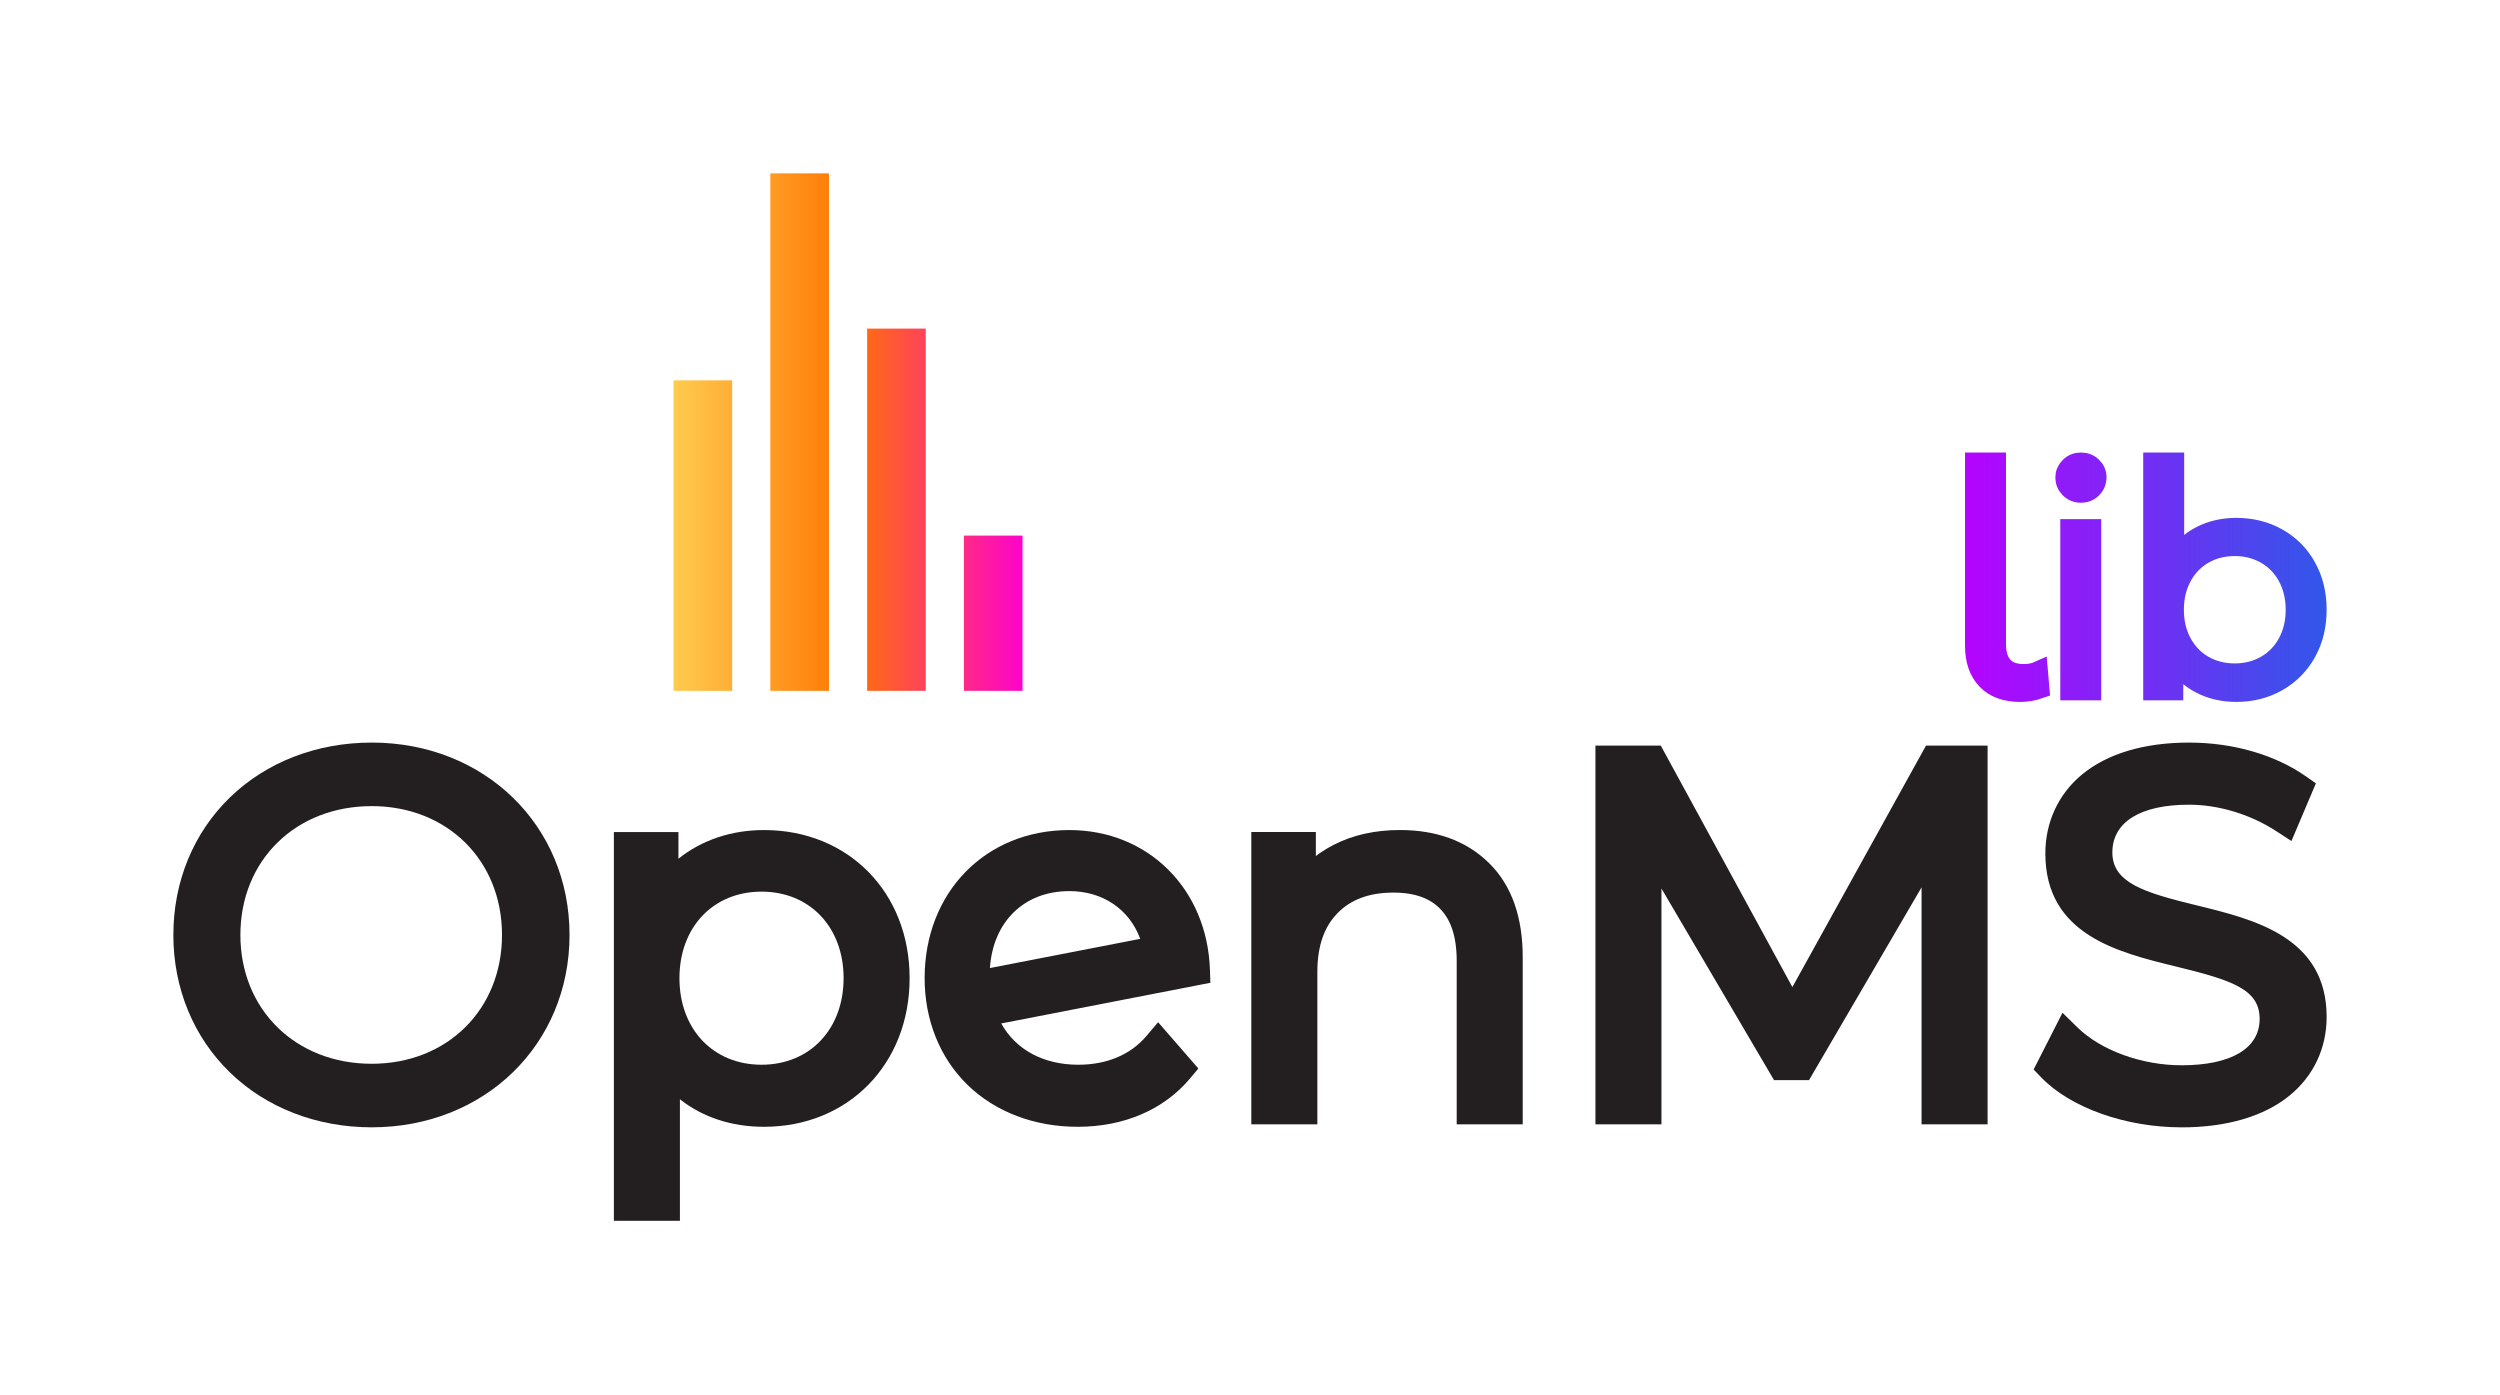
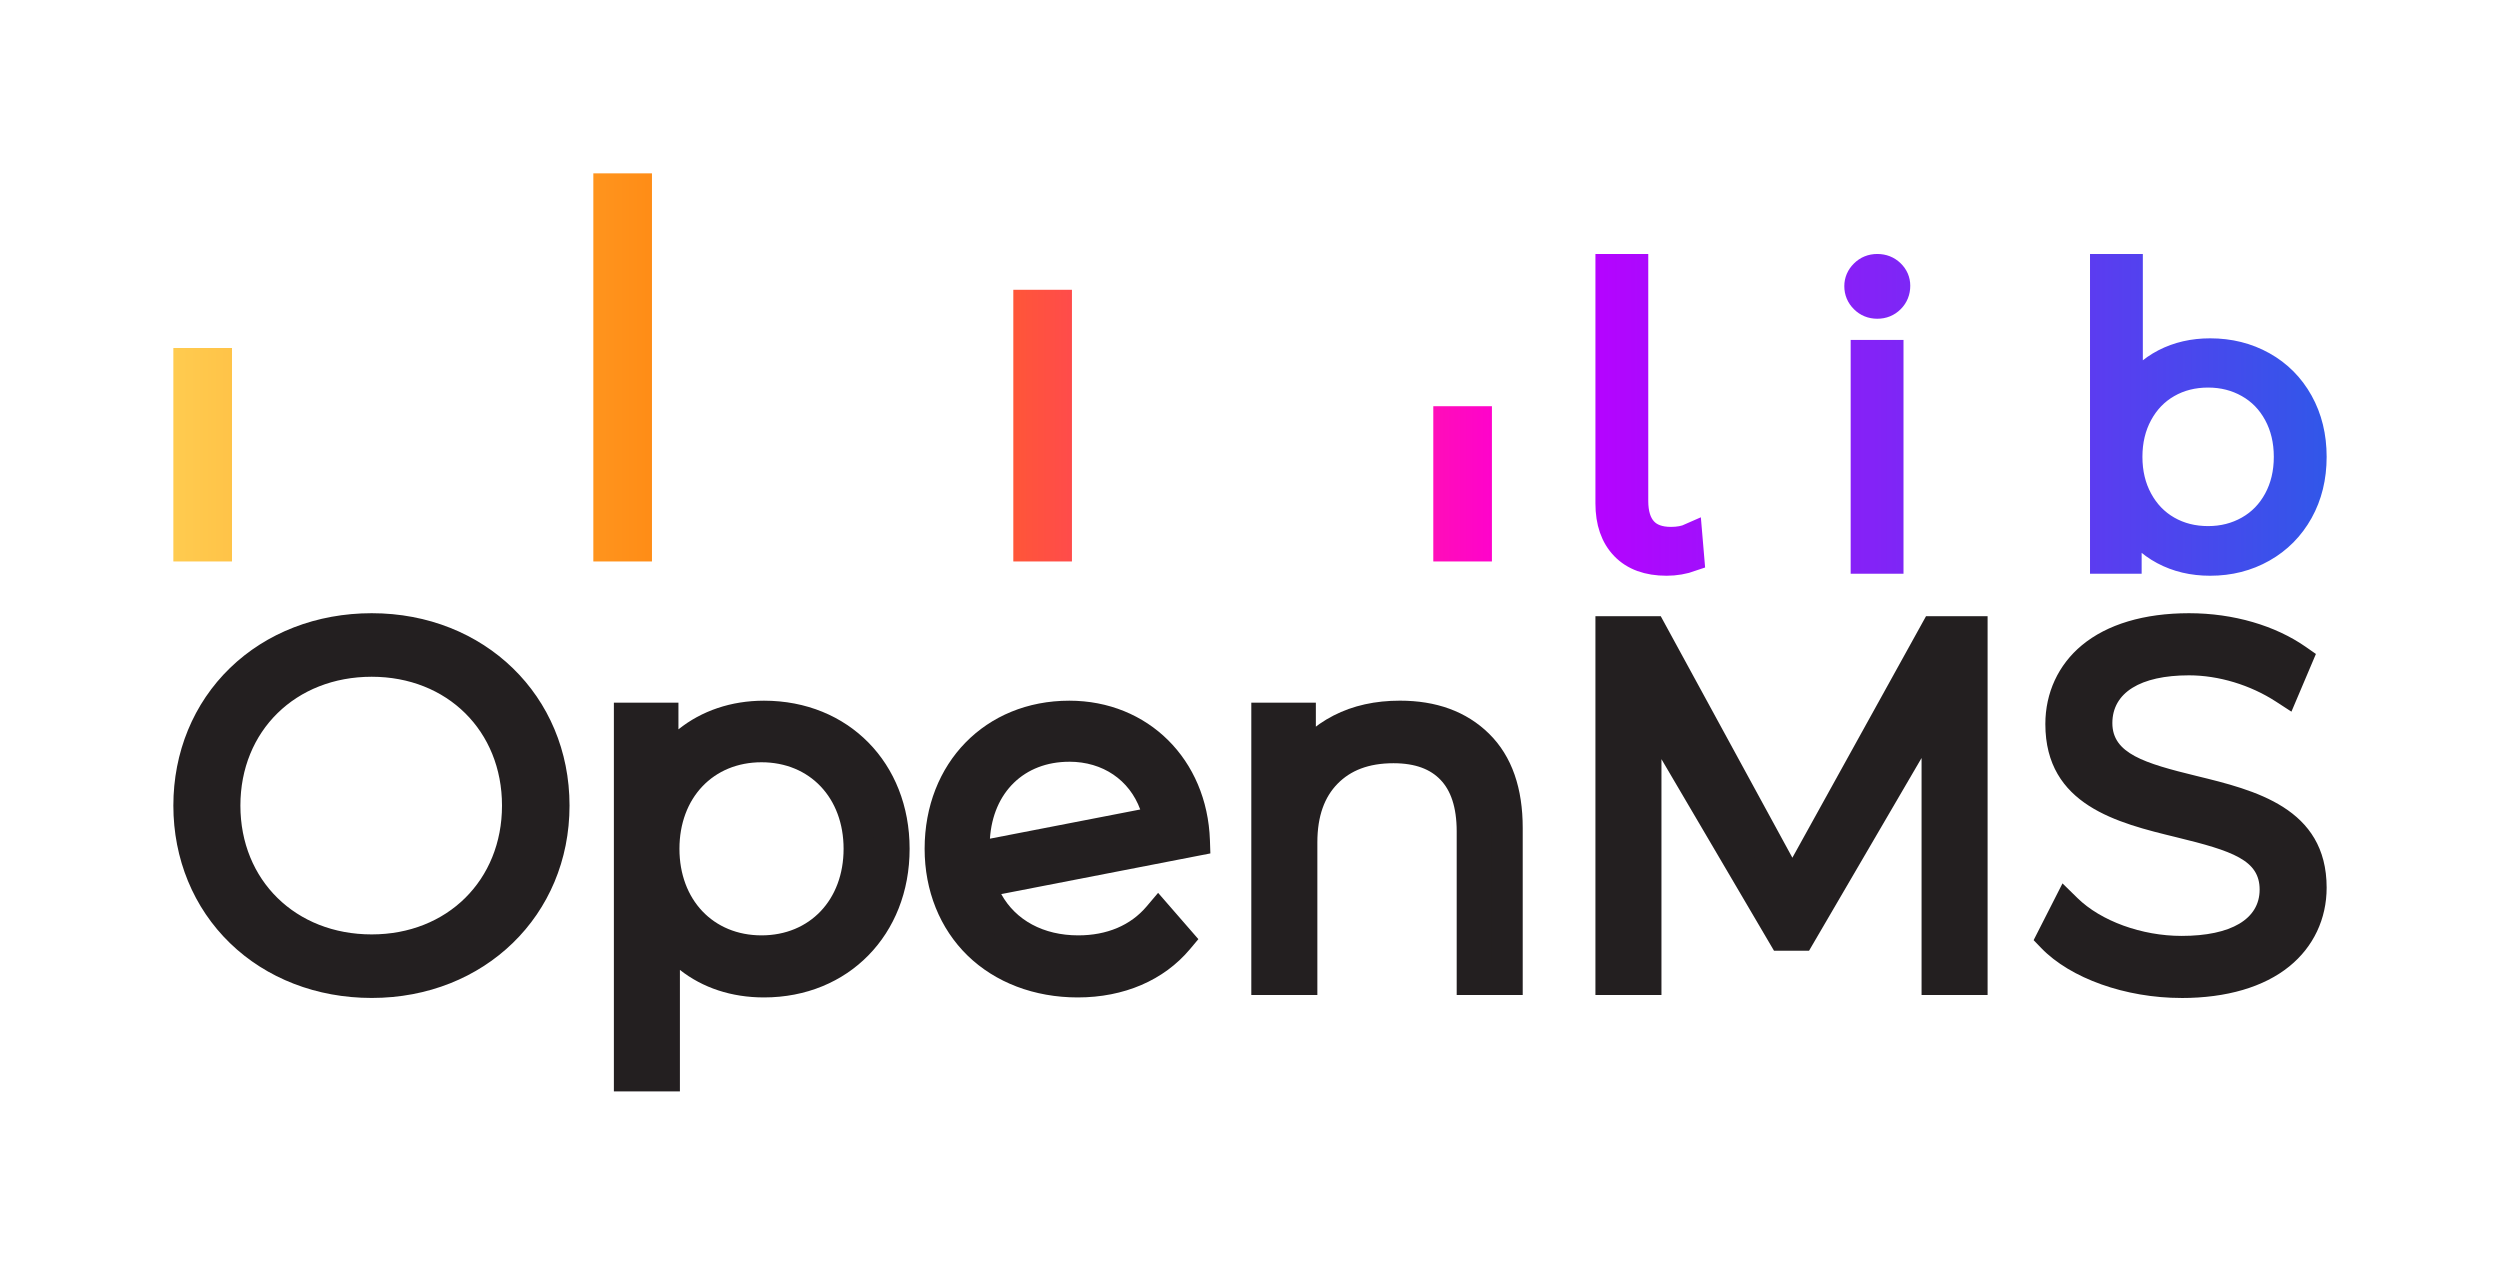
- <svg xmlns="http://www.w3.org/2000/svg" viewBox="-34.63 -152.88 966.23 538.82" role="img" aria-labelledby="title">
+ <svg xmlns="http://www.w3.org/2000/svg" viewBox="-34.63 -102.88 966.23 488.82" role="img" aria-labelledby="title">
  <defs>
-     <linearGradient id="openms-peak" x1="225.685" y1="0" x2="360.575" y2="0" gradientUnits="userSpaceOnUse">
+     <linearGradient id="openms-peak" x1="32.37" y1="0" x2="541.988" y2="0" gradientUnits="userSpaceOnUse">
      <stop offset="0" stop-color="#ffcb4f" />
      <stop offset="0.5" stop-color="#ff7501" />
      <stop offset="1" stop-color="#ff03cb" />
    </linearGradient>
-     <linearGradient id="openms-lib" x1="8.117" y1="0" x2="147.873" y2="0" gradientUnits="userSpaceOnUse">
+     <linearGradient id="openms-lib" x1="10.468" y1="0" x2="293.082" y2="0" gradientUnits="userSpaceOnUse">
      <stop offset="0" stop-color="#b503ff" />
      <stop offset="1" stop-color="#3157e9" />
    </linearGradient>
  </defs>
  <g id="peak_bar_1" fill="url(#openms-peak)">
-     <rect x="225.685" y="-5.88" width="22.66" height="120" />
+     <rect x="32.37" y="31.62" width="22.66" height="82.5" />
  </g>
  <g id="peak_bar_2" fill="url(#openms-peak)">
-     <rect x="263.095" y="-85.88" width="22.66" height="200" />
+     <rect x="194.689" y="-35.88" width="22.66" height="150" />
  </g>
  <g id="peak_bar_3" fill="url(#openms-peak)">
-     <rect x="300.505" y="-25.88" width="22.66" height="140" />
+     <rect x="357.008" y="9.12" width="22.66" height="105" />
  </g>
  <g id="peak_bar_4" fill="url(#openms-peak)">
-     <rect x="337.915" y="54.12" width="22.66" height="60" />
+     <rect x="519.328" y="54.12" width="22.66" height="60" />
  </g>
  <g id="letter_O" fill="#231f20">
    <path d="m38.31,208.47c0-39.2,29.98-68.41,70.72-68.41s70.52,29.02,70.52,68.41-30.17,68.41-70.52,68.41c-40.74-.01-70.72-29.22-70.72-68.41Zm127.02,0c0-32.09-24.02-55.73-56.3-55.73s-56.69,23.64-56.69,55.73,24.21,55.73,56.69,55.73c32.28-.01,56.3-23.65,56.3-55.73Z" />
    <path d="m109.03,282.82c-21.23,0-40.68-7.53-54.77-21.19-14.11-13.68-21.89-32.56-21.89-53.16s7.77-39.49,21.89-53.17c14.09-13.66,33.54-21.18,54.77-21.18,43.59,0,76.46,31.96,76.46,74.35s-32.87,74.35-76.46,74.35Zm0-136.82c-37.54,0-64.78,26.27-64.78,62.47s27.24,62.46,64.78,62.47c17.99,0,34.42-6.31,46.26-17.76,11.81-11.43,18.32-27.31,18.32-44.71s-6.51-33.28-18.32-44.71c-11.84-11.45-28.27-17.76-46.26-17.76Zm0,124.14c-35.71,0-62.63-26.51-62.63-61.67s26.93-61.67,62.63-61.67,62.24,26.51,62.24,61.67-26.76,61.66-62.24,61.67Zm0-111.46c-29.41,0-50.75,20.94-50.75,49.79s21.34,49.79,50.75,49.79c29.18,0,50.36-20.95,50.36-49.79s-21.18-49.79-50.36-49.79Z" />
  </g>
  <g id="letter_p" fill="#231f20">
    <path d="m310.99,225.18c0,30.75-21.52,51.5-50.35,51.5-16.14,0-29.98-6.92-38.43-19.99v56.31h-13.64v-138.36h13.07v19.99c8.26-13.45,22.29-20.76,39.01-20.76,28.82,0,50.34,20.76,50.34,51.31Zm-13.64,0c0-23.44-16.33-39.39-37.66-39.39s-37.66,15.95-37.66,39.39,16.14,39.39,37.66,39.39,37.66-15.75,37.66-39.39Z" />
    <path d="m228.15,318.94h-25.52v-150.24h24.95v10.31c8.93-7.16,20.38-11.08,33.07-11.08,32.61,0,56.28,24.08,56.28,57.25s-23.67,57.44-56.29,57.44c-12.55,0-23.68-3.7-32.49-10.64v46.96Zm-13.64-11.88h1.76v-70.5l1.7,2.63c-1.23-4.36-1.88-9.06-1.88-14.01,0-4.43.52-8.66,1.51-12.62l-1.9,3.09v-35.07h-1.19v126.48Zm35.68-37.5c3.3.78,6.8,1.17,10.45,1.17,26.15,0,44.41-18.73,44.41-45.56s-18.26-45.37-44.4-45.37c-.87,0-1.73.02-2.59.07.54-.02,1.08-.03,1.63-.03,25.26,0,43.6,19.06,43.6,45.33s-18.34,45.33-43.6,45.33c-3.29,0-6.47-.32-9.5-.95Zm9.5-77.83c-18.68,0-31.72,13.75-31.72,33.45s13.04,33.45,31.72,33.45,31.72-13.75,31.72-33.45-13.04-33.45-31.72-33.45Z" />
  </g>
  <g id="letter_e" fill="#231f20">
    <path d="m413.03,251.32l7.69,8.84c-9.03,10.76-22.87,16.52-38.82,16.52-31.51,0-53.23-21.52-53.23-51.5s20.95-51.31,49.97-51.31c27.09,0,47.46,19.79,48.42,48.23l-83.01,16.14c5,16.34,19.22,26.33,38.05,26.33,12.48,0,23.44-4.41,30.93-13.25Zm-71.1-27.1c0,1.54,0,2.88.19,4.23l71.29-13.84c-2.88-16.53-16.14-29.02-34.78-29.02-21.52.01-36.7,15.76-36.7,38.63Z" />
    <path d="m381.9,282.62c-16.74,0-31.86-5.75-42.58-16.19-10.7-10.43-16.59-25.07-16.59-41.25,0-33.17,23.51-57.25,55.91-57.25,30.44,0,53.3,22.7,54.36,53.97l.17,5.06-80.83,15.72c5.58,10.1,16.29,15.95,29.76,15.95,11.09,0,20.22-3.86,26.4-11.15l4.47-5.28,15.56,17.89-3.26,3.89c-10.09,12.02-25.49,18.64-43.37,18.64Zm-16.99-100.9c-18.36,5.39-30.3,21.77-30.3,43.46,0,26.82,19.45,45.56,47.29,45.56,11.65,0,21.89-3.39,29.49-9.67-7.89,6.13-18.02,9.44-29.29,9.44-21.21,0-37.97-11.7-43.73-30.53l-1.93-6.31.41-.08-.61-4.31c-.25-1.76-.25-3.36-.25-5.06,0-12.57,4.23-23.93,11.92-31.99,4.66-4.88,10.47-8.45,17-10.51Zm13.72,9.81c-17.45,0-29.47,11.83-30.66,29.73l58.09-11.28c-4.18-11.38-14.43-18.46-27.42-18.46Zm17.76-8.17c11.89,5.37,20.43,16.21,22.87,30.23l.67,3.84.79-.15c-2.04-15.91-11.12-28.19-24.33-33.92Z" />
  </g>
  <g id="letter_n_short" fill="#231f20" stroke="#231f20">
    <path d="M547.95 217.11V275.73H534.31V218.45Q534.31 202.69 526.43 194.43Q518.55 186.16 503.94 186.16Q487.60 186.16 478.09 195.87Q468.58 205.58 468.58 222.68V275.73H454.93V174.63H468.00V193.28Q473.57 184.05 483.47 178.96Q493.37 173.86 506.44 173.86Q525.47 173.86 536.71 184.92Q547.95 195.97 547.95 217.11Z" stroke-width="11.88" stroke-linejoin="miter" />
  </g>
  <g id="letter_M" fill="#231f20" transform="translate(53.60 -187.20)">
    <path d="m674.02,328.42v134.51h-13.64v-107.61l-52.84,90.51h-6.73l-52.84-89.94v107.04h-13.64v-134.51h15.79l54.35,99.74,55.19-99.74h14.36Z" />
    <path d="m679.96,468.87h-25.52v-91.59l-43.49,74.49h-13.54l-43.5-74.04v91.14h-25.52v-146.39h25.25l50.87,93.34,51.65-93.34h23.8v146.39Zm-13.64-11.88h1.76v-122.63h-1.76v122.63Zm-126.05,0h1.76v-122.63h-1.76v122.63Zm1.94-122.63l60.44,102.88-56.06-102.88h-4.38Zm120.95,0l-46.79,84.56,49.37-84.56h-2.58Z" />
  </g>
  <g id="letter_S" fill="#231f20" transform="translate(53.60 -187.20)">
    <path d="m704.96,446.6l5.57-10.95c9.61,9.42,26.71,16.33,44.39,16.33,25.17,0,36.12-10.57,36.12-23.83,0-36.9-82.82-14.22-82.82-63.99,0-19.79,15.37-36.9,49.58-36.9,15.18,0,30.94,4.42,41.7,11.92l-4.81,11.34c-11.53-7.5-24.98-11.14-36.9-11.14-24.6,0-35.55,10.95-35.55,24.41,0,36.9,82.82,14.6,82.82,63.6,0,19.79-15.76,36.7-50.15,36.7-20.17,0-39.96-7.12-49.95-17.49Z" />
    <path d="m754.91,470.03c-21.64,0-42.93-7.58-54.23-19.31l-2.93-3.04,11.16-21.94,5.78,5.67c9.07,8.89,24.86,14.63,40.23,14.63,19.18,0,30.18-6.52,30.18-17.89s-10.33-14.92-32.25-20.26c-22.53-5.49-50.57-12.32-50.57-43.73,0-12.07,5.01-22.88,14.1-30.44,9.76-8.11,24.08-12.4,41.42-12.4s33.43,4.85,45.1,12.99l3.95,2.76-9.46,22.3-5.94-3.86c-9.94-6.47-22.21-10.18-33.66-10.18-18.82,0-29.61,6.73-29.61,18.47s12.35,15.49,32.49,20.41c22.42,5.47,50.33,12.29,50.33,43.19,0,12.05-5.1,22.84-14.37,30.38-9.86,8.02-24.29,12.26-41.72,12.26Zm-42.61-24.77c9.73,7.81,26.2,12.88,42.61,12.88,27.27,0,44.21-11.79,44.21-30.76,0-20.07-16.34-25.56-41.27-31.65-19.48-4.75-41.55-10.14-41.55-31.95,0-14.67,10.9-30.35,41.49-30.35,11.42,0,23.5,3.07,34.06,8.56l.2-.46c-9.41-5.21-22.08-8.34-34.25-8.34-27.33,0-43.64,11.57-43.64,30.96,0,20.54,16.43,26.08,41.5,32.19,19.37,4.72,41.32,10.06,41.32,31.8,0,8.77-3.93,16.47-11.06,21.68-7.34,5.37-17.77,8.09-31,8.09-15.32,0-31.15-4.95-42.46-12.97l-.16.31Z" />
  </g>
-   <g id="text_lib" fill="url(#openms-lib)" stroke="url(#openms-lib)" transform="translate(716.72 0.00)">
-     <path d="M11.80 96.72V25.70H20.26V96.01Q20.26 101.61 22.88 104.53Q25.50 107.45 30.74 107.45Q34.08 107.45 36.46 106.37L37.06 113.41Q33.37 114.72 29.43 114.72Q20.97 114.72 16.39 109.95Q11.80 105.18 11.80 96.72Z M48.62 51.44H57.08V114.12H48.62ZM46.71 31.66Q46.71 29.28 48.50 27.49Q50.29 25.70 52.91 25.70Q55.53 25.70 57.32 27.43Q59.11 29.16 59.11 31.54Q59.11 34.16 57.32 35.95Q55.53 37.74 52.91 37.74Q50.29 37.74 48.50 35.95Q46.71 34.16 46.71 31.66Z M144.19 82.78Q144.19 92.07 140.14 99.34Q136.09 106.61 128.94 110.66Q121.79 114.72 112.97 114.72Q105.10 114.72 98.85 111.38Q92.59 108.04 88.78 101.73V114.12H80.67V25.70H89.13V63.36Q93.07 57.28 99.20 54.12Q105.34 50.96 112.97 50.96Q121.79 50.96 128.94 54.96Q136.09 58.95 140.14 66.22Q144.19 73.49 144.19 82.78ZM135.73 82.78Q135.73 75.63 132.69 70.03Q129.65 64.43 124.29 61.39Q118.93 58.35 112.37 58.35Q105.70 58.35 100.40 61.39Q95.09 64.43 92.05 70.03Q89.02 75.63 89.02 82.78Q89.02 89.93 92.05 95.53Q95.09 101.13 100.40 104.17Q105.70 107.21 112.37 107.21Q118.93 107.21 124.29 104.17Q129.65 101.13 132.69 95.53Q135.73 89.93 135.73 82.78Z" stroke-width="7.37" stroke-linejoin="miter" />
+   <g id="text_lib" fill="url(#openms-lib)" stroke="url(#openms-lib)" transform="translate(571.52 0.00)">
+     <path d="M15.22 91.67V0.03H26.14V90.75Q26.14 97.98 29.52 101.74Q32.90 105.51 39.67 105.51Q43.98 105.51 47.05 104.13L47.82 113.20Q43.05 114.89 37.98 114.89Q27.06 114.89 21.14 108.74Q15.22 102.59 15.22 91.67Z M113.87 33.24H124.79V114.12H113.87ZM111.41 7.72Q111.41 4.64 113.72 2.34Q116.02 0.03 119.41 0.03Q122.79 0.03 125.10 2.26Q127.40 4.49 127.40 7.56Q127.40 10.95 125.10 13.25Q122.79 15.56 119.41 15.56Q116.02 15.56 113.72 13.25Q111.41 10.95 111.41 7.72Z M288.33 73.68Q288.33 85.67 283.10 95.05Q277.87 104.43 268.64 109.66Q259.42 114.89 248.04 114.89Q237.89 114.89 229.82 110.58Q221.75 106.28 216.83 98.13V114.12H206.37V0.03H217.29V48.62Q222.36 40.78 230.28 36.70Q238.20 32.63 248.04 32.63Q259.42 32.63 268.64 37.78Q277.87 42.93 283.10 52.31Q288.33 61.69 288.33 73.68ZM277.41 73.68Q277.41 64.46 273.49 57.23Q269.57 50.00 262.65 46.08Q255.73 42.16 247.27 42.16Q238.66 42.16 231.82 46.08Q224.98 50.00 221.06 57.23Q217.13 64.46 217.13 73.68Q217.13 82.91 221.06 90.13Q224.98 97.36 231.82 101.28Q238.66 105.20 247.27 105.20Q255.73 105.20 262.65 101.28Q269.57 97.36 273.49 90.13Q277.41 82.91 277.41 73.68Z" stroke-width="9.50" stroke-linejoin="miter" />
  </g>
</svg>
